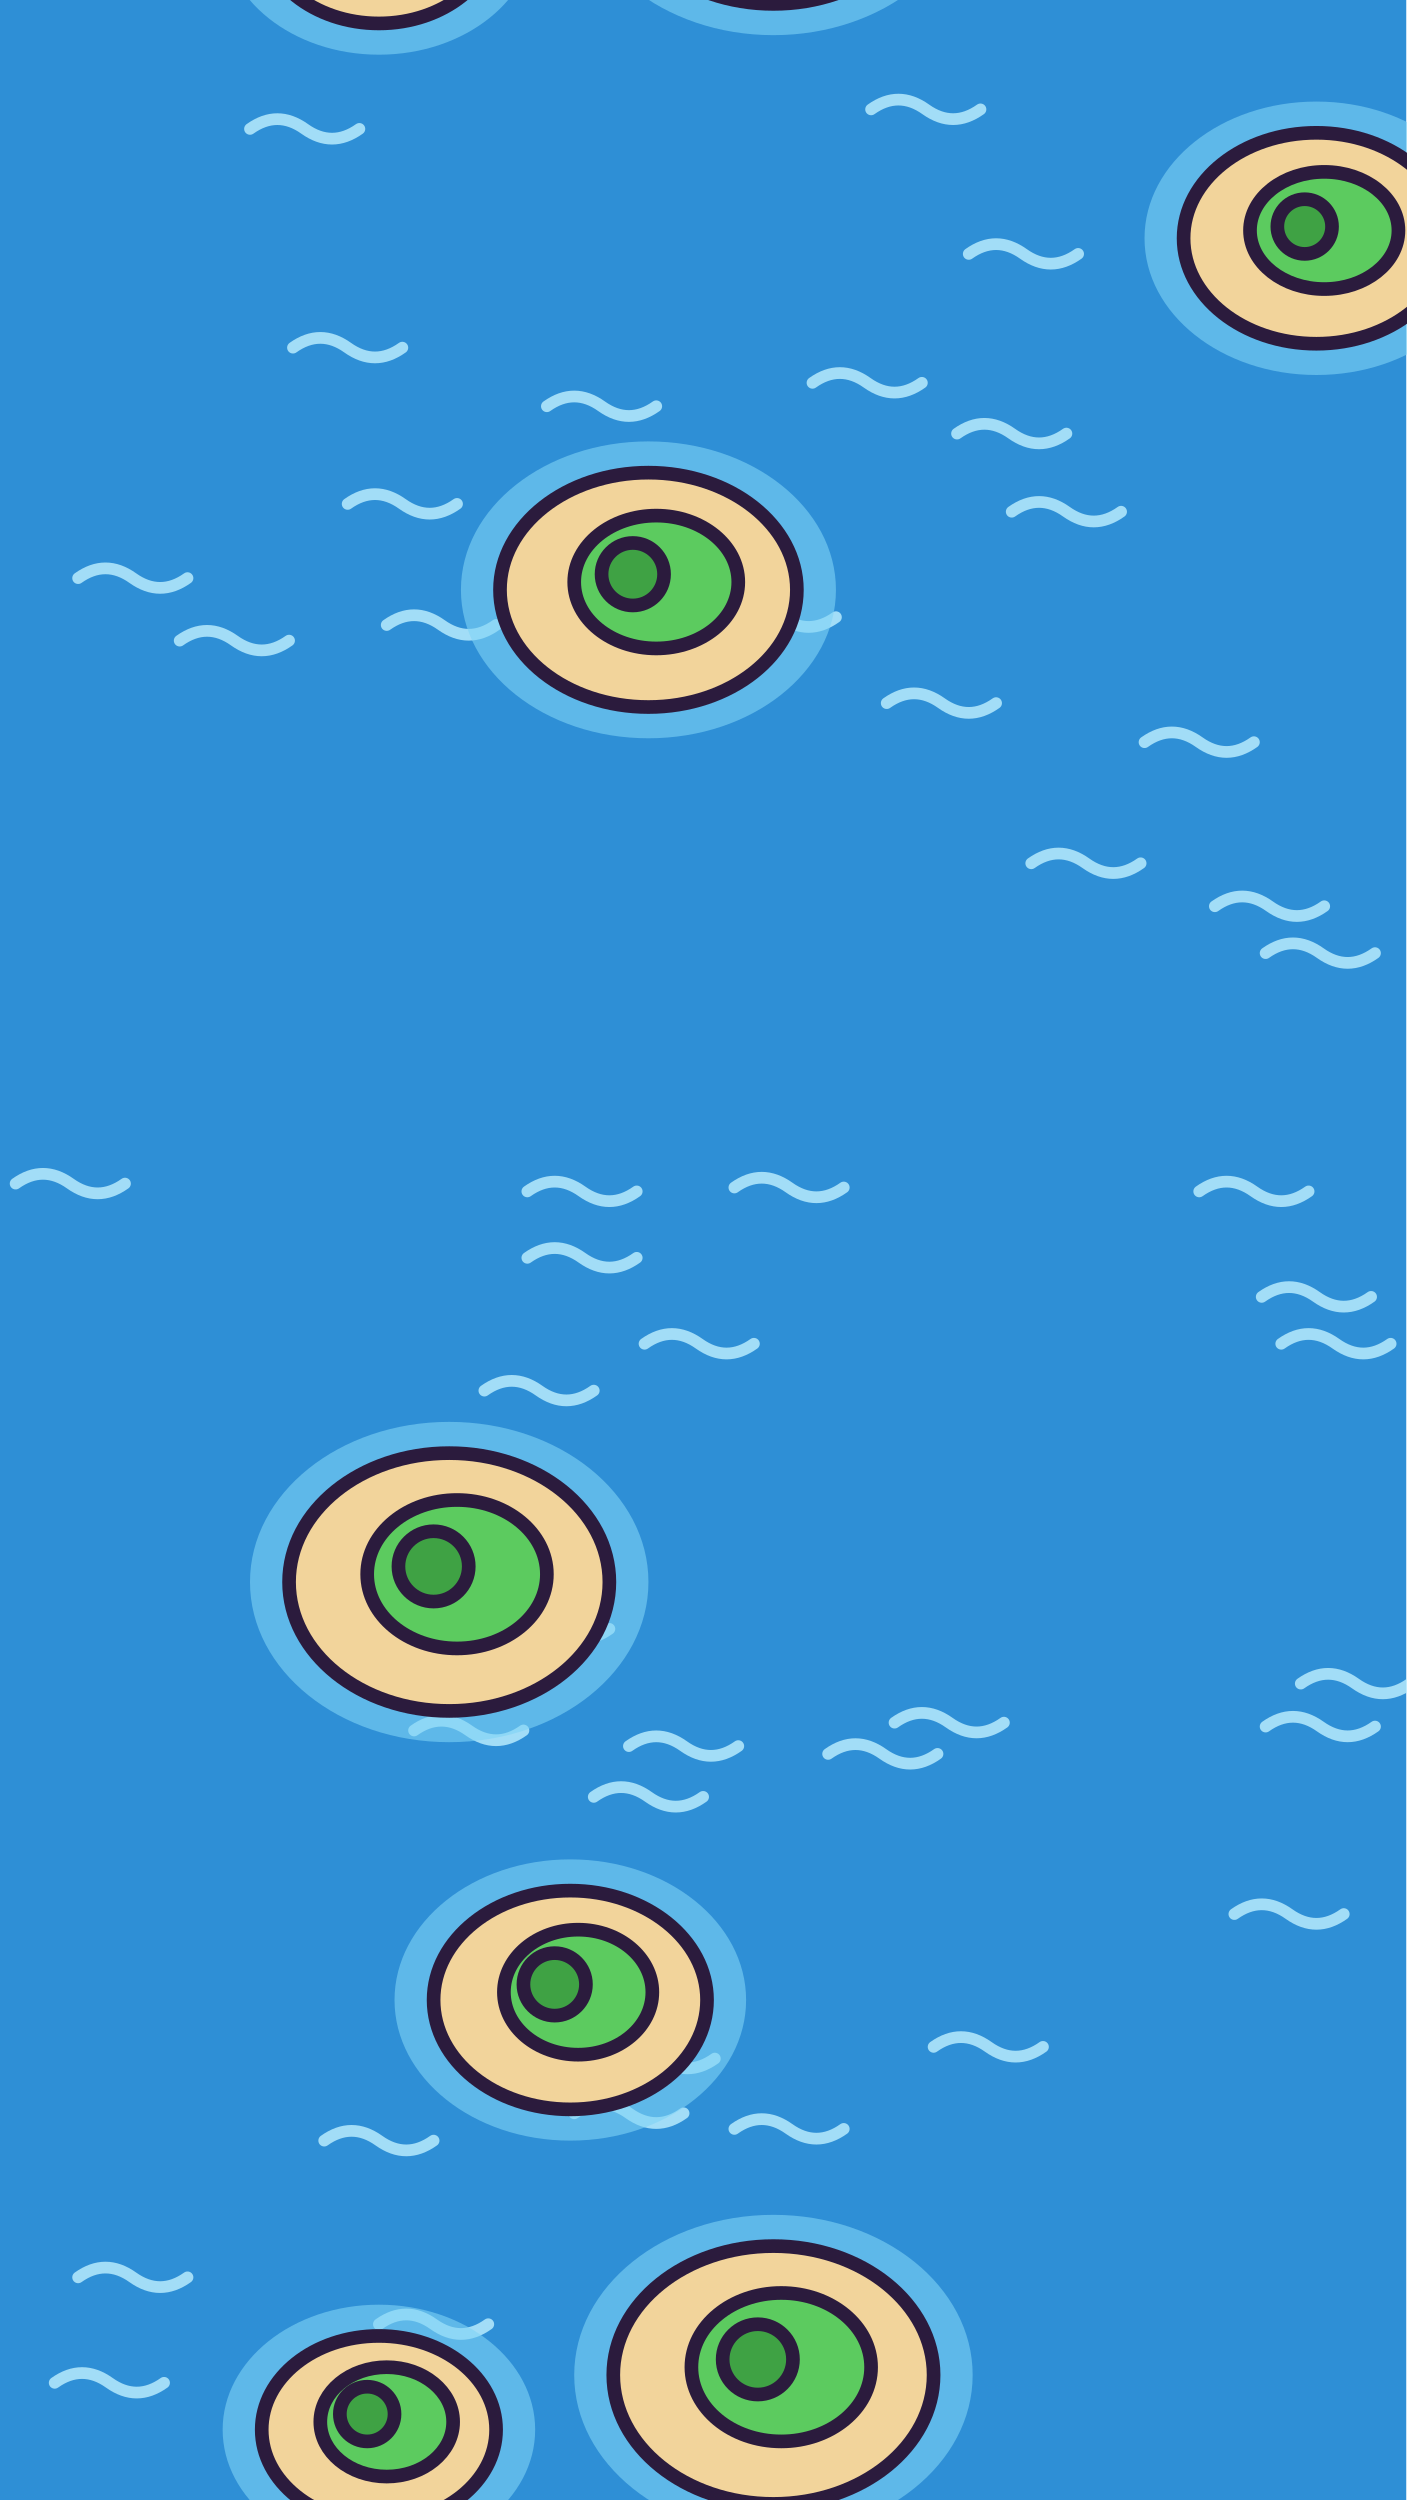
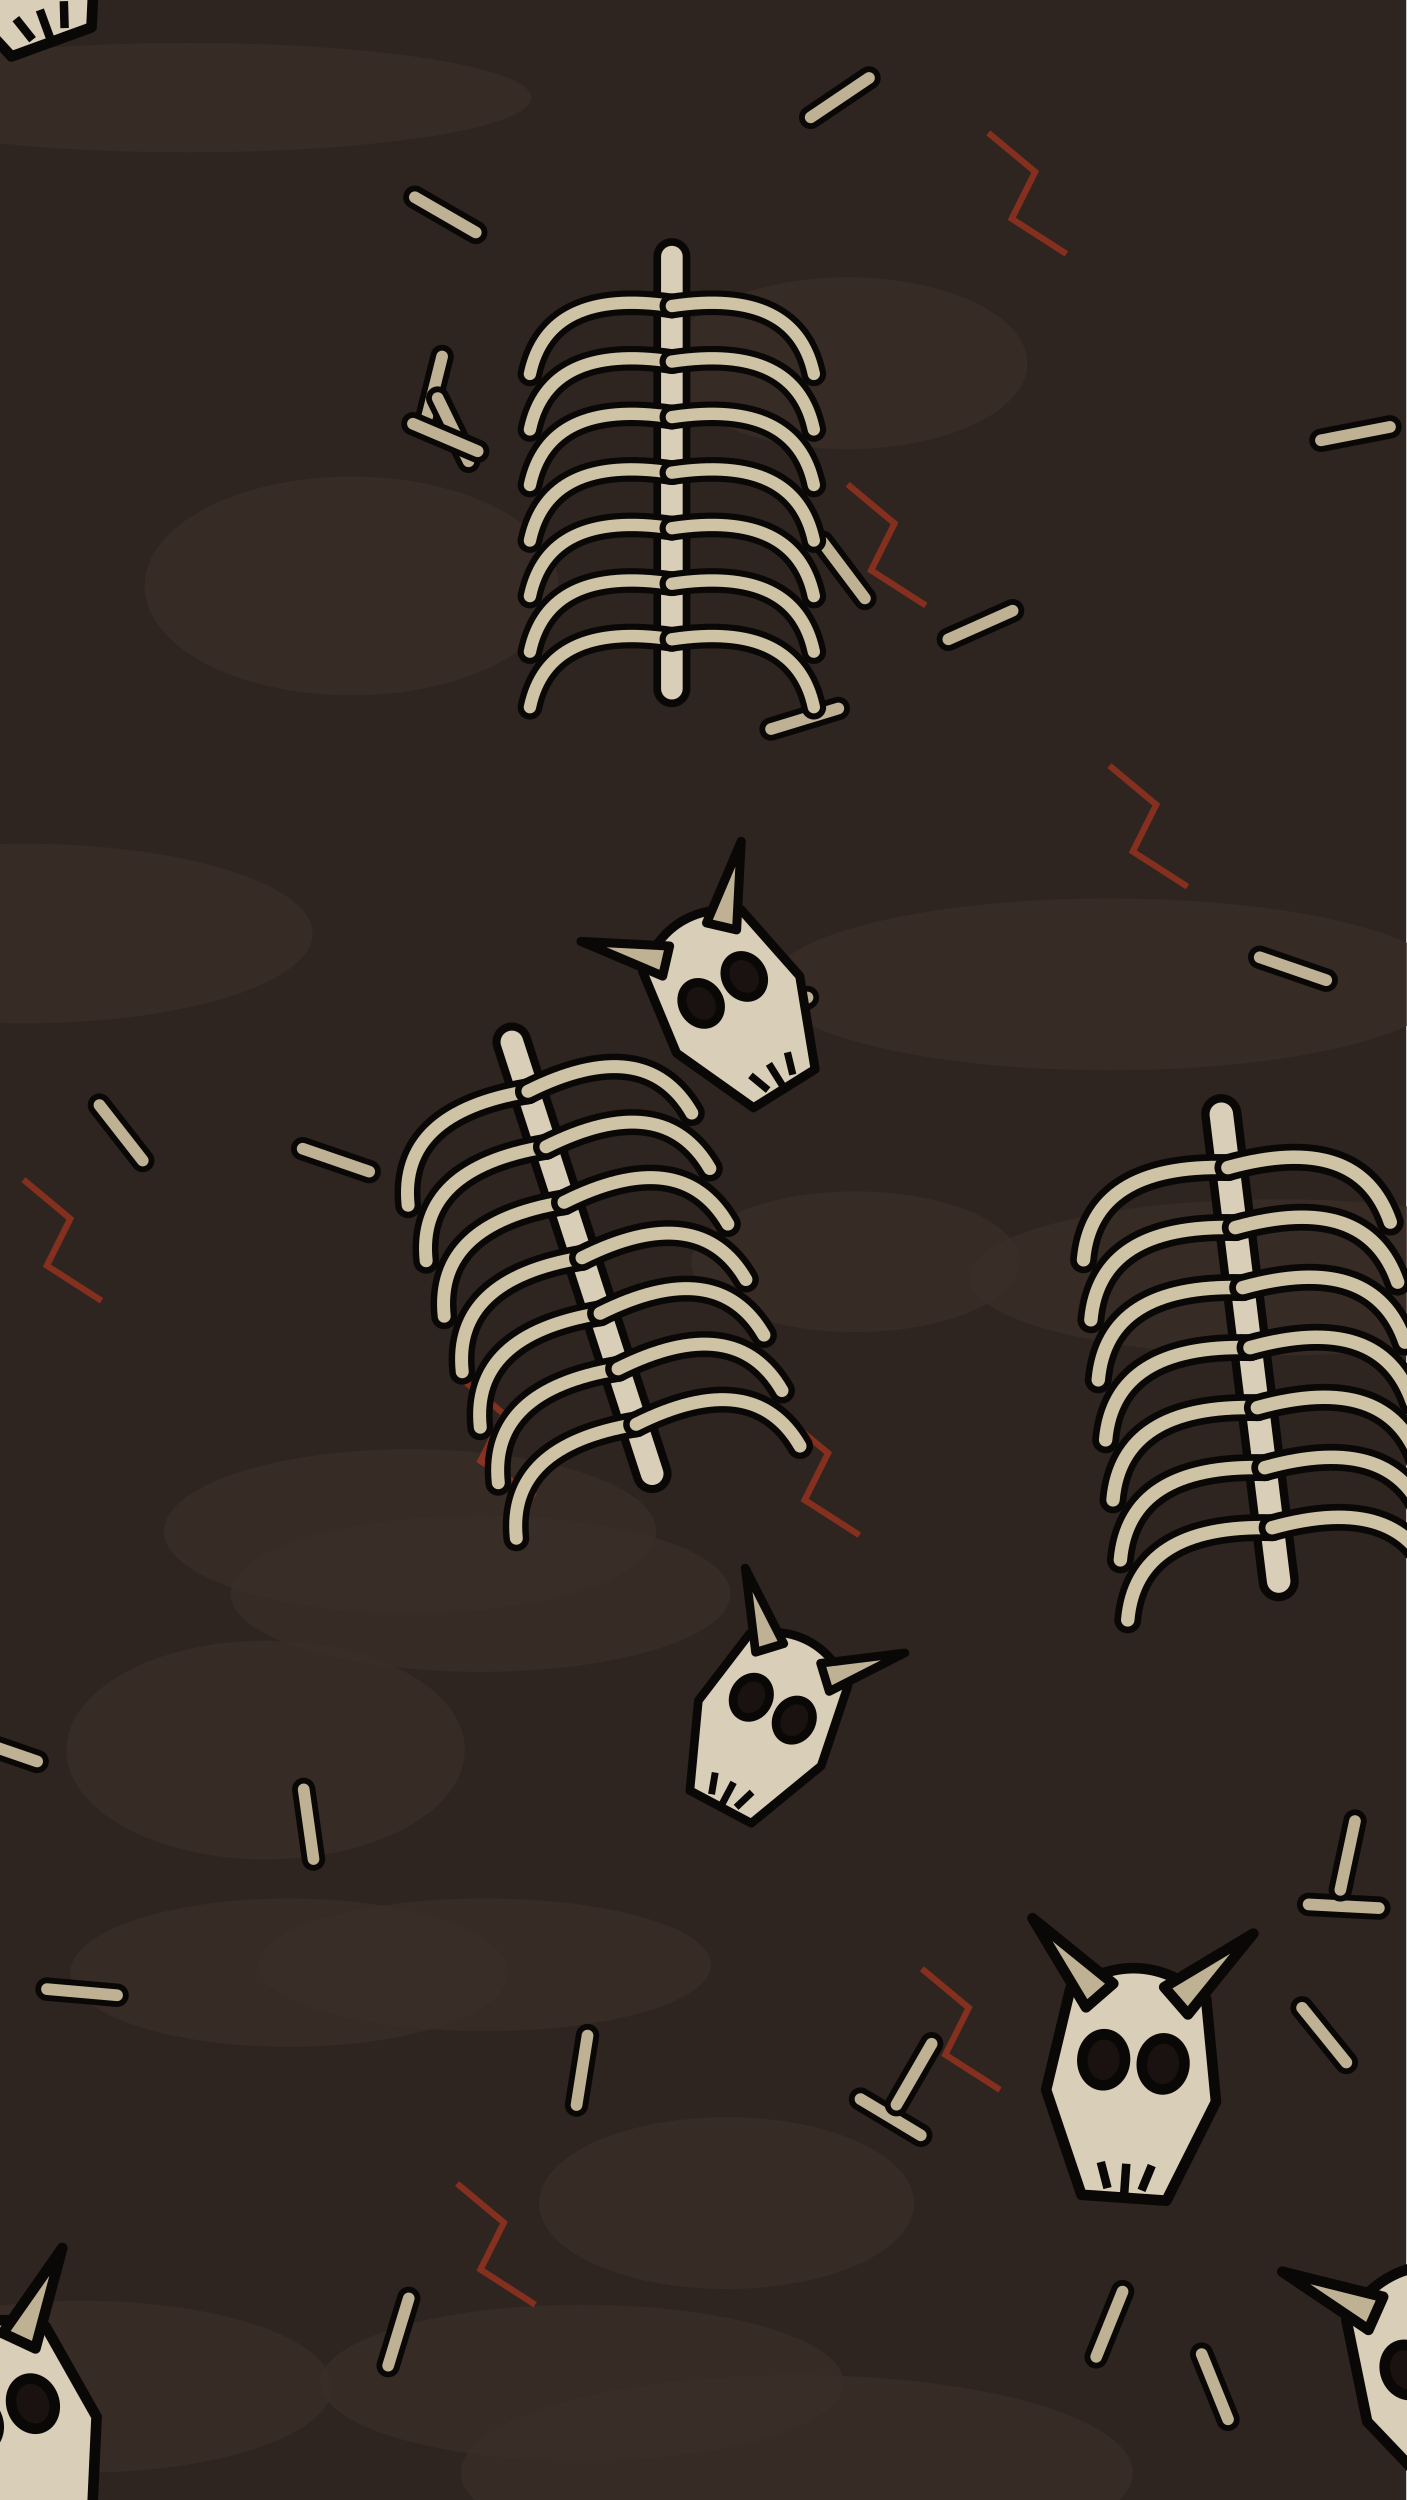
<svg xmlns="http://www.w3.org/2000/svg" viewBox="0 0 360 640" width="360" height="640">
-   <rect width="360" height="640" fill="#2E8FD6" />
-   <g stroke="#2B1B3D" stroke-width="3.5" stroke-linejoin="round" stroke-linecap="round">
-     <path d="M328 344 q7 -5 14 0 q7 5 14 0" fill="none" stroke="#BFF0FF" stroke-width="3" opacity=".8" />
-     <path d="M188 304 q7 -5 14 0 q7 5 14 0" fill="none" stroke="#BFF0FF" stroke-width="3" opacity=".8" />
-     <path d="M64 33 q7 -5 14 0 q7 5 14 0" fill="none" stroke="#BFF0FF" stroke-width="3" opacity=".8" />
-     <path d="M135 322 q7 -5 14 0 q7 5 14 0" fill="none" stroke="#BFF0FF" stroke-width="3" opacity=".8" />
-     <path d="M264 221 q7 -5 14 0 q7 5 14 0" fill="none" stroke="#BFF0FF" stroke-width="3" opacity=".8" />
-     <path d="M330 80 q7 -5 14 0 q7 5 14 0" fill="none" stroke="#BFF0FF" stroke-width="3" opacity=".8" />
-     <path d="M223 28 q7 -5 14 0 q7 5 14 0" fill="none" stroke="#BFF0FF" stroke-width="3" opacity=".8" />
-     <path d="M75 89 q7 -5 14 0 q7 5 14 0" fill="none" stroke="#BFF0FF" stroke-width="3" opacity=".8" />
-     <path d="M333 431 q7 -5 14 0 q7 5 14 0" fill="none" stroke="#BFF0FF" stroke-width="3" opacity=".8" />
-     <path d="M188 545 q7 -5 14 0 q7 5 14 0" fill="none" stroke="#BFF0FF" stroke-width="3" opacity=".8" />
-     <path d="M324 244 q7 -5 14 0 q7 5 14 0" fill="none" stroke="#BFF0FF" stroke-width="3" opacity=".8" />
-     <path d="M293 190 q7 -5 14 0 q7 5 14 0" fill="none" stroke="#BFF0FF" stroke-width="3" opacity=".8" />
-     <path d="M239 524 q7 -5 14 0 q7 5 14 0" fill="none" stroke="#BFF0FF" stroke-width="3" opacity=".8" />
-     <path d="M128 417 q7 -5 14 0 q7 5 14 0" fill="none" stroke="#BFF0FF" stroke-width="3" opacity=".8" />
-     <path d="M248 65 q7 -5 14 0 q7 5 14 0" fill="none" stroke="#BFF0FF" stroke-width="3" opacity=".8" />
-     <path d="M259 131 q7 -5 14 0 q7 5 14 0" fill="none" stroke="#BFF0FF" stroke-width="3" opacity=".8" />
-     <path d="M99 160 q7 -5 14 0 q7 5 14 0" fill="none" stroke="#BFF0FF" stroke-width="3" opacity=".8" />
-     <path d="M97 595 q7 -5 14 0 q7 5 14 0" fill="none" stroke="#BFF0FF" stroke-width="3" opacity=".8" />
-     <path d="M147 541 q7 -5 14 0 q7 5 14 0" fill="none" stroke="#BFF0FF" stroke-width="3" opacity=".8" />
-     <path d="M46 164 q7 -5 14 0 q7 5 14 0" fill="none" stroke="#BFF0FF" stroke-width="3" opacity=".8" />
-     <path d="M4 303 q7 -5 14 0 q7 5 14 0" fill="none" stroke="#BFF0FF" stroke-width="3" opacity=".8" />
-     <path d="M323 332 q7 -5 14 0 q7 5 14 0" fill="none" stroke="#BFF0FF" stroke-width="3" opacity=".8" />
-     <path d="M245 111 q7 -5 14 0 q7 5 14 0" fill="none" stroke="#BFF0FF" stroke-width="3" opacity=".8" />
-     <path d="M20 148 q7 -5 14 0 q7 5 14 0" fill="none" stroke="#BFF0FF" stroke-width="3" opacity=".8" />
-     <path d="M324 442 q7 -5 14 0 q7 5 14 0" fill="none" stroke="#BFF0FF" stroke-width="3" opacity=".8" />
-     <path d="M316 490 q7 -5 14 0 q7 5 14 0" fill="none" stroke="#BFF0FF" stroke-width="3" opacity=".8" />
-     <path d="M89 129 q7 -5 14 0 q7 5 14 0" fill="none" stroke="#BFF0FF" stroke-width="3" opacity=".8" />
-     <path d="M208 98 q7 -5 14 0 q7 5 14 0" fill="none" stroke="#BFF0FF" stroke-width="3" opacity=".8" />
-     <path d="M165 344 q7 -5 14 0 q7 5 14 0" fill="none" stroke="#BFF0FF" stroke-width="3" opacity=".8" />
-     <path d="M86 612 q7 -5 14 0 q7 5 14 0" fill="none" stroke="#BFF0FF" stroke-width="3" opacity=".8" />
-     <path d="M20 583 q7 -5 14 0 q7 5 14 0" fill="none" stroke="#BFF0FF" stroke-width="3" opacity=".8" />
-     <path d="M14 610 q7 -5 14 0 q7 5 14 0" fill="none" stroke="#BFF0FF" stroke-width="3" opacity=".8" />
-     <path d="M140 104 q7 -5 14 0 q7 5 14 0" fill="none" stroke="#BFF0FF" stroke-width="3" opacity=".8" />
-     <path d="M212 449 q7 -5 14 0 q7 5 14 0" fill="none" stroke="#BFF0FF" stroke-width="3" opacity=".8" />
-     <path d="M135 305 q7 -5 14 0 q7 5 14 0" fill="none" stroke="#BFF0FF" stroke-width="3" opacity=".8" />
-     <path d="M227 180 q7 -5 14 0 q7 5 14 0" fill="none" stroke="#BFF0FF" stroke-width="3" opacity=".8" />
-     <path d="M106 443 q7 -5 14 0 q7 5 14 0" fill="none" stroke="#BFF0FF" stroke-width="3" opacity=".8" />
-     <path d="M155 527 q7 -5 14 0 q7 5 14 0" fill="none" stroke="#BFF0FF" stroke-width="3" opacity=".8" />
-     <path d="M152 460 q7 -5 14 0 q7 5 14 0" fill="none" stroke="#BFF0FF" stroke-width="3" opacity=".8" />
-     <path d="M186 158 q7 -5 14 0 q7 5 14 0" fill="none" stroke="#BFF0FF" stroke-width="3" opacity=".8" />
-     <path d="M124 356 q7 -5 14 0 q7 5 14 0" fill="none" stroke="#BFF0FF" stroke-width="3" opacity=".8" />
-     <path d="M161 447 q7 -5 14 0 q7 5 14 0" fill="none" stroke="#BFF0FF" stroke-width="3" opacity=".8" />
-     <path d="M229 441 q7 -5 14 0 q7 5 14 0" fill="none" stroke="#BFF0FF" stroke-width="3" opacity=".8" />
-     <path d="M83 548 q7 -5 14 0 q7 5 14 0" fill="none" stroke="#BFF0FF" stroke-width="3" opacity=".8" />
-     <path d="M311 232 q7 -5 14 0 q7 5 14 0" fill="none" stroke="#BFF0FF" stroke-width="3" opacity=".8" />
-     <path d="M307 305 q7 -5 14 0 q7 5 14 0" fill="none" stroke="#BFF0FF" stroke-width="3" opacity=".8" />
-     <ellipse cx="146" cy="512" rx="45" ry="36" fill="#7FD3F5" stroke="none" opacity=".6" />
-     <ellipse cx="146" cy="512" rx="35" ry="28" fill="#F2D49B" />
-     <ellipse cx="148" cy="510" rx="19" ry="16" fill="#5CCB5F" />
-     <circle cx="142" cy="508" r="8" fill="#3FA244" />
-     <ellipse cx="166" cy="151" rx="48" ry="38" fill="#7FD3F5" stroke="none" opacity=".6" />
-     <ellipse cx="166" cy="151" rx="38" ry="30" fill="#F2D49B" />
-     <ellipse cx="168" cy="149" rx="21" ry="17" fill="#5CCB5F" />
-     <circle cx="162" cy="147" r="8" fill="#3FA244" />
-     <ellipse cx="97" cy="622" rx="40" ry="32" fill="#7FD3F5" stroke="none" opacity=".6" />
-     <ellipse cx="97" cy="622" rx="30" ry="24" fill="#F2D49B" />
-     <ellipse cx="99" cy="620" rx="17" ry="14" fill="#5CCB5F" />
-     <circle cx="94" cy="618" r="7" fill="#3FA244" />
-     <ellipse cx="97" cy="-18" rx="40" ry="32" fill="#7FD3F5" stroke="none" opacity=".6" />
-     <ellipse cx="97" cy="-18" rx="30" ry="24" fill="#F2D49B" />
-     <ellipse cx="99" cy="-20" rx="17" ry="14" fill="#5CCB5F" />
-     <circle cx="94" cy="-22" r="7" fill="#3FA244" />
-     <ellipse cx="337" cy="61" rx="44" ry="35" fill="#7FD3F5" stroke="none" opacity=".6" />
-     <ellipse cx="337" cy="61" rx="34" ry="27" fill="#F2D49B" />
-     <ellipse cx="339" cy="59" rx="19" ry="15" fill="#5CCB5F" />
-     <circle cx="334" cy="58" r="7" fill="#3FA244" />
-     <ellipse cx="198" cy="608" rx="51" ry="41" fill="#7FD3F5" stroke="none" opacity=".6" />
-     <ellipse cx="198" cy="608" rx="41" ry="33" fill="#F2D49B" />
-     <ellipse cx="200" cy="606" rx="23" ry="19" fill="#5CCB5F" />
-     <circle cx="194" cy="604" r="9" fill="#3FA244" />
-     <ellipse cx="198" cy="-32" rx="51" ry="41" fill="#7FD3F5" stroke="none" opacity=".6" />
-     <ellipse cx="198" cy="-32" rx="41" ry="33" fill="#F2D49B" />
-     <ellipse cx="200" cy="-34" rx="23" ry="19" fill="#5CCB5F" />
-     <circle cx="194" cy="-36" r="9" fill="#3FA244" />
-     <ellipse cx="115" cy="405" rx="51" ry="41" fill="#7FD3F5" stroke="none" opacity=".6" />
-     <ellipse cx="115" cy="405" rx="41" ry="33" fill="#F2D49B" />
-     <ellipse cx="117" cy="403" rx="23" ry="19" fill="#5CCB5F" />
-     <circle cx="111" cy="401" r="9" fill="#3FA244" />
+   <defs />
+   <rect width="360" height="640" fill="#2E2420" />
+   <ellipse cx="327" cy="327" rx="79" ry="20" fill="#3A2E28" opacity=".7" />
+   <ellipse cx="123" cy="408" rx="64" ry="20" fill="#3A2E28" opacity=".7" />
+   <ellipse cx="284" cy="252" rx="87" ry="22" fill="#3A2E28" opacity=".7" />
+   <ellipse cx="149" cy="610" rx="67" ry="20" fill="#3A2E28" opacity=".7" />
+   <ellipse cx="219" cy="323" rx="42" ry="18" fill="#3A2E28" opacity=".7" />
+   <ellipse cx="105" cy="392" rx="63" ry="21" fill="#3A2E28" opacity=".7" />
+   <ellipse cx="124" cy="503" rx="58" ry="17" fill="#3A2E28" opacity=".7" />
+   <ellipse cx="74" cy="505" rx="56" ry="19" fill="#3A2E28" opacity=".7" />
+   <ellipse cx="48" cy="25" rx="88" ry="14" fill="#3A2E28" opacity=".7" />
+   <ellipse cx="90" cy="150" rx="53" ry="28" fill="#3A2E28" opacity=".7" />
+   <ellipse cx="21" cy="611" rx="64" ry="22" fill="#3A2E28" opacity=".7" />
+   <ellipse cx="186" cy="564" rx="48" ry="22" fill="#3A2E28" opacity=".7" />
+   <ellipse cx="68" cy="448" rx="51" ry="28" fill="#3A2E28" opacity=".7" />
+   <ellipse cx="204" cy="633" rx="86" ry="25" fill="#3A2E28" opacity=".7" />
+   <ellipse cx="6" cy="239" rx="74" ry="23" fill="#3A2E28" opacity=".7" />
+   <ellipse cx="217" cy="93" rx="46" ry="22" fill="#3A2E28" opacity=".7" />
+   <path d="M253 34 l12 10 l-6 12 l14 9" fill="none" stroke="#C0381E" stroke-width="1.6" opacity=".6" />
+   <path d="M284 196 l12 10 l-6 12 l14 9" fill="none" stroke="#C0381E" stroke-width="1.6" opacity=".6" />
+   <path d="M117 352 l12 10 l-6 12 l14 9" fill="none" stroke="#C0381E" stroke-width="1.6" opacity=".6" />
+   <path d="M217 124 l12 10 l-6 12 l14 9" fill="none" stroke="#C0381E" stroke-width="1.6" opacity=".6" />
+   <path d="M236 504 l12 10 l-6 12 l14 9" fill="none" stroke="#C0381E" stroke-width="1.6" opacity=".6" />
+   <path d="M117 559 l12 10 l-6 12 l14 9" fill="none" stroke="#C0381E" stroke-width="1.6" opacity=".6" />
+   <path d="M292 506 l12 10 l-6 12 l14 9" fill="none" stroke="#C0381E" stroke-width="1.6" opacity=".6" />
+   <path d="M200 362 l12 10 l-6 12 l14 9" fill="none" stroke="#C0381E" stroke-width="1.6" opacity=".6" />
+   <path d="M6 302 l12 10 l-6 12 l14 9" fill="none" stroke="#C0381E" stroke-width="1.6" opacity=".6" />
+   <path d="M360 584 l12 10 l-6 12 l14 9" fill="none" stroke="#C0381E" stroke-width="1.6" opacity=".6" />
+   <g transform="translate(228 542) rotate(31)">
+     <path d="M-9 0 L9 0" stroke="#0A0806" stroke-width="6" stroke-linecap="round" />
+     <path d="M-9 0 L9 0" stroke="#BFB294" stroke-width="3" stroke-linecap="round" />
+   </g>
+   <g transform="translate(294 514) rotate(174)">
+     <path d="M-9 0 L9 0" stroke="#0A0806" stroke-width="6" stroke-linecap="round" />
+     <path d="M-9 0 L9 0" stroke="#BFB294" stroke-width="3" stroke-linecap="round" />
+   </g>
+   <g transform="translate(79 467) rotate(82)">
+     <path d="M-9 0 L9 0" stroke="#0A0806" stroke-width="6" stroke-linecap="round" />
+     <path d="M-9 0 L9 0" stroke="#BFB294" stroke-width="3" stroke-linecap="round" />
+   </g>
+   <g transform="translate(344 488) rotate(3)">
+     <path d="M-9 0 L9 0" stroke="#0A0806" stroke-width="6" stroke-linecap="round" />
+     <path d="M-9 0 L9 0" stroke="#BFB294" stroke-width="3" stroke-linecap="round" />
+   </g>
+   <g transform="translate(339 521) rotate(51)">
+     <path d="M-9 0 L9 0" stroke="#0A0806" stroke-width="6" stroke-linecap="round" />
+     <path d="M-9 0 L9 0" stroke="#BFB294" stroke-width="3" stroke-linecap="round" />
+   </g>
+   <g transform="translate(347 111) rotate(169)">
+     <path d="M-9 0 L9 0" stroke="#0A0806" stroke-width="6" stroke-linecap="round" />
+     <path d="M-9 0 L9 0" stroke="#BFB294" stroke-width="3" stroke-linecap="round" />
+   </g>
+   <g transform="translate(215 25) rotate(146)">
+     <path d="M-9 0 L9 0" stroke="#0A0806" stroke-width="6" stroke-linecap="round" />
+     <path d="M-9 0 L9 0" stroke="#BFB294" stroke-width="3" stroke-linecap="round" />
+   </g>
+   <g transform="translate(114 55) rotate(30)">
+     <path d="M-9 0 L9 0" stroke="#0A0806" stroke-width="6" stroke-linecap="round" />
+     <path d="M-9 0 L9 0" stroke="#BFB294" stroke-width="3" stroke-linecap="round" />
+   </g>
+   <g transform="translate(31 290) rotate(52)">
+     <path d="M-9 0 L9 0" stroke="#0A0806" stroke-width="6" stroke-linecap="round" />
+     <path d="M-9 0 L9 0" stroke="#BFB294" stroke-width="3" stroke-linecap="round" />
+   </g>
+   <g transform="translate(331 248) rotate(19)">
+     <path d="M-9 0 L9 0" stroke="#0A0806" stroke-width="6" stroke-linecap="round" />
+     <path d="M-9 0 L9 0" stroke="#BFB294" stroke-width="3" stroke-linecap="round" />
+   </g>
+   <g transform="translate(1 448) rotate(19)">
+     <path d="M-9 0 L9 0" stroke="#0A0806" stroke-width="6" stroke-linecap="round" />
+     <path d="M-9 0 L9 0" stroke="#BFB294" stroke-width="3" stroke-linecap="round" />
+   </g>
+   <g transform="translate(345 475) rotate(102)">
+     <path d="M-9 0 L9 0" stroke="#0A0806" stroke-width="6" stroke-linecap="round" />
+     <path d="M-9 0 L9 0" stroke="#BFB294" stroke-width="3" stroke-linecap="round" />
+   </g>
+   <g transform="translate(206 184) rotate(163)">
+     <path d="M-9 0 L9 0" stroke="#0A0806" stroke-width="6" stroke-linecap="round" />
+     <path d="M-9 0 L9 0" stroke="#BFB294" stroke-width="3" stroke-linecap="round" />
+   </g>
+   <g transform="translate(111 100) rotate(104)">
+     <path d="M-9 0 L9 0" stroke="#0A0806" stroke-width="6" stroke-linecap="round" />
+     <path d="M-9 0 L9 0" stroke="#BFB294" stroke-width="3" stroke-linecap="round" />
+   </g>
+   <g transform="translate(311 611) rotate(68)">
+     <path d="M-9 0 L9 0" stroke="#0A0806" stroke-width="6" stroke-linecap="round" />
+     <path d="M-9 0 L9 0" stroke="#BFB294" stroke-width="3" stroke-linecap="round" />
+   </g>
+   <g transform="translate(86 297) rotate(19)">
+     <path d="M-9 0 L9 0" stroke="#0A0806" stroke-width="6" stroke-linecap="round" />
+     <path d="M-9 0 L9 0" stroke="#BFB294" stroke-width="3" stroke-linecap="round" />
+   </g>
+   <g transform="translate(216 146) rotate(53)">
+     <path d="M-9 0 L9 0" stroke="#0A0806" stroke-width="6" stroke-linecap="round" />
+     <path d="M-9 0 L9 0" stroke="#BFB294" stroke-width="3" stroke-linecap="round" />
+   </g>
+   <g transform="translate(284 595) rotate(112)">
+     <path d="M-9 0 L9 0" stroke="#0A0806" stroke-width="6" stroke-linecap="round" />
+     <path d="M-9 0 L9 0" stroke="#BFB294" stroke-width="3" stroke-linecap="round" />
+   </g>
+   <g transform="translate(102 597) rotate(107)">
+     <path d="M-9 0 L9 0" stroke="#0A0806" stroke-width="6" stroke-linecap="round" />
+     <path d="M-9 0 L9 0" stroke="#BFB294" stroke-width="3" stroke-linecap="round" />
+   </g>
+   <g transform="translate(199 260) rotate(149)">
+     <path d="M-9 0 L9 0" stroke="#0A0806" stroke-width="6" stroke-linecap="round" />
+     <path d="M-9 0 L9 0" stroke="#BFB294" stroke-width="3" stroke-linecap="round" />
+   </g>
+   <g transform="translate(116 110) rotate(64)">
+     <path d="M-9 0 L9 0" stroke="#0A0806" stroke-width="6" stroke-linecap="round" />
+     <path d="M-9 0 L9 0" stroke="#BFB294" stroke-width="3" stroke-linecap="round" />
+   </g>
+   <g transform="translate(114 112) rotate(23)">
+     <path d="M-9 0 L9 0" stroke="#0A0806" stroke-width="6" stroke-linecap="round" />
+     <path d="M-9 0 L9 0" stroke="#BFB294" stroke-width="3" stroke-linecap="round" />
+   </g>
+   <g transform="translate(251 160) rotate(156)">
+     <path d="M-9 0 L9 0" stroke="#0A0806" stroke-width="6" stroke-linecap="round" />
+     <path d="M-9 0 L9 0" stroke="#BFB294" stroke-width="3" stroke-linecap="round" />
+   </g>
+   <g transform="translate(234 531) rotate(120)">
+     <path d="M-9 0 L9 0" stroke="#0A0806" stroke-width="6" stroke-linecap="round" />
+     <path d="M-9 0 L9 0" stroke="#BFB294" stroke-width="3" stroke-linecap="round" />
+   </g>
+   <g transform="translate(21 510) rotate(5)">
+     <path d="M-9 0 L9 0" stroke="#0A0806" stroke-width="6" stroke-linecap="round" />
+     <path d="M-9 0 L9 0" stroke="#BFB294" stroke-width="3" stroke-linecap="round" />
+   </g>
+   <g transform="translate(149 530) rotate(99)">
+     <path d="M-9 0 L9 0" stroke="#0A0806" stroke-width="6" stroke-linecap="round" />
+     <path d="M-9 0 L9 0" stroke="#BFB294" stroke-width="3" stroke-linecap="round" />
+   </g>
+   <g transform="translate(320 345) rotate(-7) scale(0.86)">
+     <path d="M0 -70 L0 70" stroke="#0A0806" stroke-width="12" stroke-linecap="round" />
+     <path d="M0 -70 L0 70" stroke="#D9CFB8" stroke-width="7" stroke-linecap="round" />
+     <path d="M0 -54 Q-40 -60 -46 -32" fill="none" stroke="#0A0806" stroke-width="8" stroke-linecap="round" />
+     <path d="M0 -54 Q-40 -60 -46 -32" fill="none" stroke="#CFC3A6" stroke-width="4" stroke-linecap="round" />
+     <path d="M0 -54 Q40 -60 46 -32" fill="none" stroke="#0A0806" stroke-width="8" stroke-linecap="round" />
+     <path d="M0 -54 Q40 -60 46 -32" fill="none" stroke="#CFC3A6" stroke-width="4" stroke-linecap="round" />
+     <path d="M0 -36 Q-40 -42 -46 -14" fill="none" stroke="#0A0806" stroke-width="8" stroke-linecap="round" />
+     <path d="M0 -36 Q-40 -42 -46 -14" fill="none" stroke="#CFC3A6" stroke-width="4" stroke-linecap="round" />
+     <path d="M0 -36 Q40 -42 46 -14" fill="none" stroke="#0A0806" stroke-width="8" stroke-linecap="round" />
+     <path d="M0 -36 Q40 -42 46 -14" fill="none" stroke="#CFC3A6" stroke-width="4" stroke-linecap="round" />
+     <path d="M0 -18 Q-40 -24 -46 4" fill="none" stroke="#0A0806" stroke-width="8" stroke-linecap="round" />
+     <path d="M0 -18 Q-40 -24 -46 4" fill="none" stroke="#CFC3A6" stroke-width="4" stroke-linecap="round" />
+     <path d="M0 -18 Q40 -24 46 4" fill="none" stroke="#0A0806" stroke-width="8" stroke-linecap="round" />
+     <path d="M0 -18 Q40 -24 46 4" fill="none" stroke="#CFC3A6" stroke-width="4" stroke-linecap="round" />
+     <path d="M0 0 Q-40 -6 -46 22" fill="none" stroke="#0A0806" stroke-width="8" stroke-linecap="round" />
+     <path d="M0 0 Q-40 -6 -46 22" fill="none" stroke="#CFC3A6" stroke-width="4" stroke-linecap="round" />
+     <path d="M0 0 Q40 -6 46 22" fill="none" stroke="#0A0806" stroke-width="8" stroke-linecap="round" />
+     <path d="M0 0 Q40 -6 46 22" fill="none" stroke="#CFC3A6" stroke-width="4" stroke-linecap="round" />
+     <path d="M0 18 Q-40 12 -46 40" fill="none" stroke="#0A0806" stroke-width="8" stroke-linecap="round" />
+     <path d="M0 18 Q-40 12 -46 40" fill="none" stroke="#CFC3A6" stroke-width="4" stroke-linecap="round" />
+     <path d="M0 18 Q40 12 46 40" fill="none" stroke="#0A0806" stroke-width="8" stroke-linecap="round" />
+     <path d="M0 18 Q40 12 46 40" fill="none" stroke="#CFC3A6" stroke-width="4" stroke-linecap="round" />
+     <path d="M0 36 Q-40 30 -46 58" fill="none" stroke="#0A0806" stroke-width="8" stroke-linecap="round" />
+     <path d="M0 36 Q-40 30 -46 58" fill="none" stroke="#CFC3A6" stroke-width="4" stroke-linecap="round" />
+     <path d="M0 36 Q40 30 46 58" fill="none" stroke="#0A0806" stroke-width="8" stroke-linecap="round" />
+     <path d="M0 36 Q40 30 46 58" fill="none" stroke="#CFC3A6" stroke-width="4" stroke-linecap="round" />
+     <path d="M0 54 Q-40 48 -46 76" fill="none" stroke="#0A0806" stroke-width="8" stroke-linecap="round" />
+     <path d="M0 54 Q-40 48 -46 76" fill="none" stroke="#CFC3A6" stroke-width="4" stroke-linecap="round" />
+     <path d="M0 54 Q40 48 46 76" fill="none" stroke="#0A0806" stroke-width="8" stroke-linecap="round" />
+     <path d="M0 54 Q40 48 46 76" fill="none" stroke="#CFC3A6" stroke-width="4" stroke-linecap="round" />
+   </g>
+   <g transform="translate(172 121) rotate(-0) scale(0.79)">
+     <path d="M0 -70 L0 70" stroke="#0A0806" stroke-width="12" stroke-linecap="round" />
+     <path d="M0 -70 L0 70" stroke="#D9CFB8" stroke-width="7" stroke-linecap="round" />
+     <path d="M0 -54 Q-40 -60 -46 -32" fill="none" stroke="#0A0806" stroke-width="8" stroke-linecap="round" />
+     <path d="M0 -54 Q-40 -60 -46 -32" fill="none" stroke="#CFC3A6" stroke-width="4" stroke-linecap="round" />
+     <path d="M0 -54 Q40 -60 46 -32" fill="none" stroke="#0A0806" stroke-width="8" stroke-linecap="round" />
+     <path d="M0 -54 Q40 -60 46 -32" fill="none" stroke="#CFC3A6" stroke-width="4" stroke-linecap="round" />
+     <path d="M0 -36 Q-40 -42 -46 -14" fill="none" stroke="#0A0806" stroke-width="8" stroke-linecap="round" />
+     <path d="M0 -36 Q-40 -42 -46 -14" fill="none" stroke="#CFC3A6" stroke-width="4" stroke-linecap="round" />
+     <path d="M0 -36 Q40 -42 46 -14" fill="none" stroke="#0A0806" stroke-width="8" stroke-linecap="round" />
+     <path d="M0 -36 Q40 -42 46 -14" fill="none" stroke="#CFC3A6" stroke-width="4" stroke-linecap="round" />
+     <path d="M0 -18 Q-40 -24 -46 4" fill="none" stroke="#0A0806" stroke-width="8" stroke-linecap="round" />
+     <path d="M0 -18 Q-40 -24 -46 4" fill="none" stroke="#CFC3A6" stroke-width="4" stroke-linecap="round" />
+     <path d="M0 -18 Q40 -24 46 4" fill="none" stroke="#0A0806" stroke-width="8" stroke-linecap="round" />
+     <path d="M0 -18 Q40 -24 46 4" fill="none" stroke="#CFC3A6" stroke-width="4" stroke-linecap="round" />
+     <path d="M0 0 Q-40 -6 -46 22" fill="none" stroke="#0A0806" stroke-width="8" stroke-linecap="round" />
+     <path d="M0 0 Q-40 -6 -46 22" fill="none" stroke="#CFC3A6" stroke-width="4" stroke-linecap="round" />
+     <path d="M0 0 Q40 -6 46 22" fill="none" stroke="#0A0806" stroke-width="8" stroke-linecap="round" />
+     <path d="M0 0 Q40 -6 46 22" fill="none" stroke="#CFC3A6" stroke-width="4" stroke-linecap="round" />
+     <path d="M0 18 Q-40 12 -46 40" fill="none" stroke="#0A0806" stroke-width="8" stroke-linecap="round" />
+     <path d="M0 18 Q-40 12 -46 40" fill="none" stroke="#CFC3A6" stroke-width="4" stroke-linecap="round" />
+     <path d="M0 18 Q40 12 46 40" fill="none" stroke="#0A0806" stroke-width="8" stroke-linecap="round" />
+     <path d="M0 18 Q40 12 46 40" fill="none" stroke="#CFC3A6" stroke-width="4" stroke-linecap="round" />
+     <path d="M0 36 Q-40 30 -46 58" fill="none" stroke="#0A0806" stroke-width="8" stroke-linecap="round" />
+     <path d="M0 36 Q-40 30 -46 58" fill="none" stroke="#CFC3A6" stroke-width="4" stroke-linecap="round" />
+     <path d="M0 36 Q40 30 46 58" fill="none" stroke="#0A0806" stroke-width="8" stroke-linecap="round" />
+     <path d="M0 36 Q40 30 46 58" fill="none" stroke="#CFC3A6" stroke-width="4" stroke-linecap="round" />
+     <path d="M0 54 Q-40 48 -46 76" fill="none" stroke="#0A0806" stroke-width="8" stroke-linecap="round" />
+     <path d="M0 54 Q-40 48 -46 76" fill="none" stroke="#CFC3A6" stroke-width="4" stroke-linecap="round" />
+     <path d="M0 54 Q40 48 46 76" fill="none" stroke="#0A0806" stroke-width="8" stroke-linecap="round" />
+     <path d="M0 54 Q40 48 46 76" fill="none" stroke="#CFC3A6" stroke-width="4" stroke-linecap="round" />
+   </g>
+   <g transform="translate(149 322) rotate(-18) scale(0.83)">
+     <path d="M0 -70 L0 70" stroke="#0A0806" stroke-width="12" stroke-linecap="round" />
+     <path d="M0 -70 L0 70" stroke="#D9CFB8" stroke-width="7" stroke-linecap="round" />
+     <path d="M0 -54 Q-40 -60 -46 -32" fill="none" stroke="#0A0806" stroke-width="8" stroke-linecap="round" />
+     <path d="M0 -54 Q-40 -60 -46 -32" fill="none" stroke="#CFC3A6" stroke-width="4" stroke-linecap="round" />
+     <path d="M0 -54 Q40 -60 46 -32" fill="none" stroke="#0A0806" stroke-width="8" stroke-linecap="round" />
+     <path d="M0 -54 Q40 -60 46 -32" fill="none" stroke="#CFC3A6" stroke-width="4" stroke-linecap="round" />
+     <path d="M0 -36 Q-40 -42 -46 -14" fill="none" stroke="#0A0806" stroke-width="8" stroke-linecap="round" />
+     <path d="M0 -36 Q-40 -42 -46 -14" fill="none" stroke="#CFC3A6" stroke-width="4" stroke-linecap="round" />
+     <path d="M0 -36 Q40 -42 46 -14" fill="none" stroke="#0A0806" stroke-width="8" stroke-linecap="round" />
+     <path d="M0 -36 Q40 -42 46 -14" fill="none" stroke="#CFC3A6" stroke-width="4" stroke-linecap="round" />
+     <path d="M0 -18 Q-40 -24 -46 4" fill="none" stroke="#0A0806" stroke-width="8" stroke-linecap="round" />
+     <path d="M0 -18 Q-40 -24 -46 4" fill="none" stroke="#CFC3A6" stroke-width="4" stroke-linecap="round" />
+     <path d="M0 -18 Q40 -24 46 4" fill="none" stroke="#0A0806" stroke-width="8" stroke-linecap="round" />
+     <path d="M0 -18 Q40 -24 46 4" fill="none" stroke="#CFC3A6" stroke-width="4" stroke-linecap="round" />
+     <path d="M0 0 Q-40 -6 -46 22" fill="none" stroke="#0A0806" stroke-width="8" stroke-linecap="round" />
+     <path d="M0 0 Q-40 -6 -46 22" fill="none" stroke="#CFC3A6" stroke-width="4" stroke-linecap="round" />
+     <path d="M0 0 Q40 -6 46 22" fill="none" stroke="#0A0806" stroke-width="8" stroke-linecap="round" />
+     <path d="M0 0 Q40 -6 46 22" fill="none" stroke="#CFC3A6" stroke-width="4" stroke-linecap="round" />
+     <path d="M0 18 Q-40 12 -46 40" fill="none" stroke="#0A0806" stroke-width="8" stroke-linecap="round" />
+     <path d="M0 18 Q-40 12 -46 40" fill="none" stroke="#CFC3A6" stroke-width="4" stroke-linecap="round" />
+     <path d="M0 18 Q40 12 46 40" fill="none" stroke="#0A0806" stroke-width="8" stroke-linecap="round" />
+     <path d="M0 18 Q40 12 46 40" fill="none" stroke="#CFC3A6" stroke-width="4" stroke-linecap="round" />
+     <path d="M0 36 Q-40 30 -46 58" fill="none" stroke="#0A0806" stroke-width="8" stroke-linecap="round" />
+     <path d="M0 36 Q-40 30 -46 58" fill="none" stroke="#CFC3A6" stroke-width="4" stroke-linecap="round" />
+     <path d="M0 36 Q40 30 46 58" fill="none" stroke="#0A0806" stroke-width="8" stroke-linecap="round" />
+     <path d="M0 36 Q40 30 46 58" fill="none" stroke="#CFC3A6" stroke-width="4" stroke-linecap="round" />
+     <path d="M0 54 Q-40 48 -46 76" fill="none" stroke="#0A0806" stroke-width="8" stroke-linecap="round" />
+     <path d="M0 54 Q-40 48 -46 76" fill="none" stroke="#CFC3A6" stroke-width="4" stroke-linecap="round" />
+     <path d="M0 54 Q40 48 46 76" fill="none" stroke="#0A0806" stroke-width="8" stroke-linecap="round" />
+     <path d="M0 54 Q40 48 46 76" fill="none" stroke="#CFC3A6" stroke-width="4" stroke-linecap="round" />
+   </g>
+   <g transform="translate(2 620) rotate(-20) scale(1.09)" stroke="#0A0806" stroke-width="2.5" stroke-linejoin="round">
+     <path d="M-16 -18 Q0 -30 16 -18 L20 6 L10 30 L-10 30 L-20 6 Z" fill="#D9CFB8" />
+     <path d="M-12 -14 L-26 -34 L-6 -20 Z M12 -14 L26 -34 L6 -20 Z" fill="#BFB294" />
+     <ellipse cx="-7" cy="-2" rx="5" ry="6" fill="#1A1210" />
+     <ellipse cx="7" cy="-2" rx="5" ry="6" fill="#1A1210" />
+     <path d="M-6 22 L-4 28 M0 22 L0 29 M6 22 L4 28" fill="none" stroke-width="2" />
+   </g>
+   <g transform="translate(2 -20) rotate(-20) scale(1.09)" stroke="#0A0806" stroke-width="2.5" stroke-linejoin="round">
+     <path d="M-16 -18 Q0 -30 16 -18 L20 6 L10 30 L-10 30 L-20 6 Z" fill="#D9CFB8" />
+     <path d="M-12 -14 L-26 -34 L-6 -20 Z M12 -14 L26 -34 L6 -20 Z" fill="#BFB294" />
+     <ellipse cx="-7" cy="-2" rx="5" ry="6" fill="#1A1210" />
+     <ellipse cx="7" cy="-2" rx="5" ry="6" fill="#1A1210" />
+     <path d="M-6 22 L-4 28 M0 22 L0 29 M6 22 L4 28" fill="none" stroke-width="2" />
+   </g>
+   <g transform="translate(368 606) rotate(-21) scale(1.09)" stroke="#0A0806" stroke-width="2.5" stroke-linejoin="round">
+     <path d="M-16 -18 Q0 -30 16 -18 L20 6 L10 30 L-10 30 L-20 6 Z" fill="#D9CFB8" />
+     <path d="M-12 -14 L-26 -34 L-6 -20 Z M12 -14 L26 -34 L6 -20 Z" fill="#BFB294" />
+     <ellipse cx="-7" cy="-2" rx="5" ry="6" fill="#1A1210" />
+     <ellipse cx="7" cy="-2" rx="5" ry="6" fill="#1A1210" />
+     <path d="M-6 22 L-4 28 M0 22 L0 29 M6 22 L4 28" fill="none" stroke-width="2" />
+   </g>
+   <g transform="translate(186 255) rotate(-32) scale(0.93)" stroke="#0A0806" stroke-width="2.5" stroke-linejoin="round">
+     <path d="M-16 -18 Q0 -30 16 -18 L20 6 L10 30 L-10 30 L-20 6 Z" fill="#D9CFB8" />
+     <path d="M-12 -14 L-26 -34 L-6 -20 Z M12 -14 L26 -34 L6 -20 Z" fill="#BFB294" />
+     <ellipse cx="-7" cy="-2" rx="5" ry="6" fill="#1A1210" />
+     <ellipse cx="7" cy="-2" rx="5" ry="6" fill="#1A1210" />
+     <path d="M-6 22 L-4 28 M0 22 L0 29 M6 22 L4 28" fill="none" stroke-width="2" />
+   </g>
+   <g transform="translate(290 530) rotate(4) scale(1.09)" stroke="#0A0806" stroke-width="2.5" stroke-linejoin="round">
+     <path d="M-16 -18 Q0 -30 16 -18 L20 6 L10 30 L-10 30 L-20 6 Z" fill="#D9CFB8" />
+     <path d="M-12 -14 L-26 -34 L-6 -20 Z M12 -14 L26 -34 L6 -20 Z" fill="#BFB294" />
+     <ellipse cx="-7" cy="-2" rx="5" ry="6" fill="#1A1210" />
+     <ellipse cx="7" cy="-2" rx="5" ry="6" fill="#1A1210" />
+     <path d="M-6 22 L-4 28 M0 22 L0 29 M6 22 L4 28" fill="none" stroke-width="2" />
+   </g>
+   <g transform="translate(197 439) rotate(28) scale(0.89)" stroke="#0A0806" stroke-width="2.5" stroke-linejoin="round">
+     <path d="M-16 -18 Q0 -30 16 -18 L20 6 L10 30 L-10 30 L-20 6 Z" fill="#D9CFB8" />
+     <path d="M-12 -14 L-26 -34 L-6 -20 Z M12 -14 L26 -34 L6 -20 Z" fill="#BFB294" />
+     <ellipse cx="-7" cy="-2" rx="5" ry="6" fill="#1A1210" />
+     <ellipse cx="7" cy="-2" rx="5" ry="6" fill="#1A1210" />
+     <path d="M-6 22 L-4 28 M0 22 L0 29 M6 22 L4 28" fill="none" stroke-width="2" />
  </g>
</svg>
